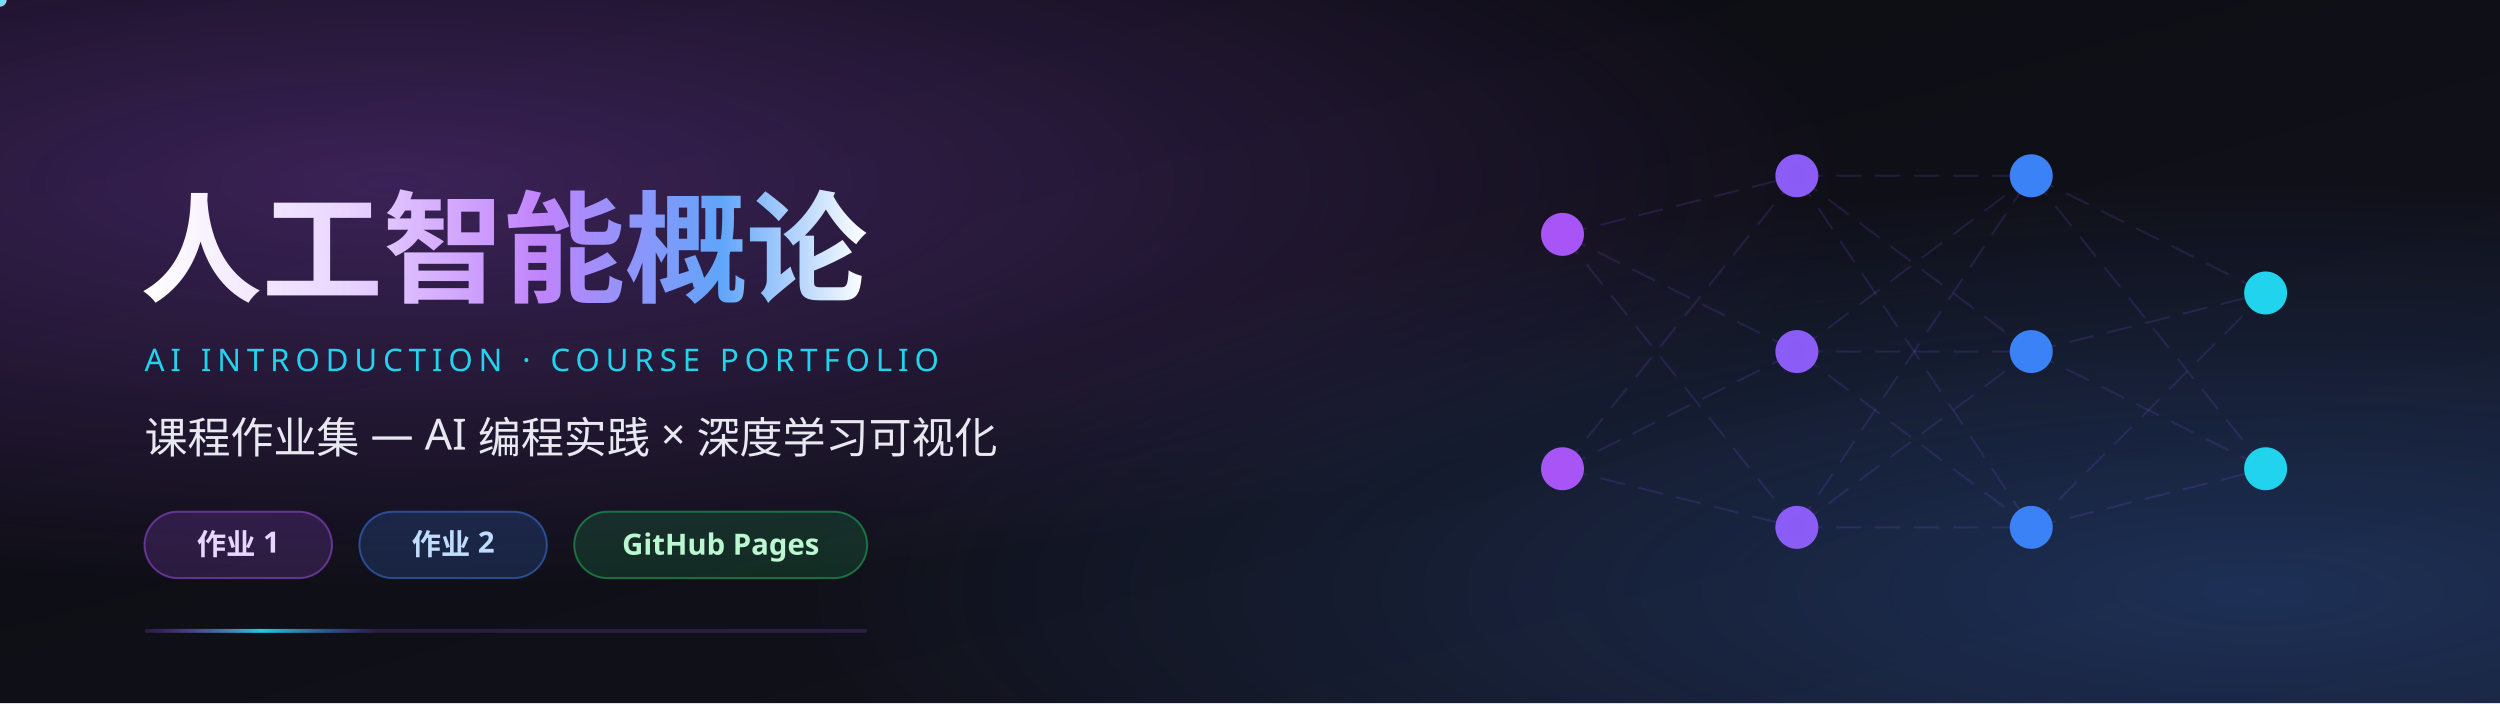
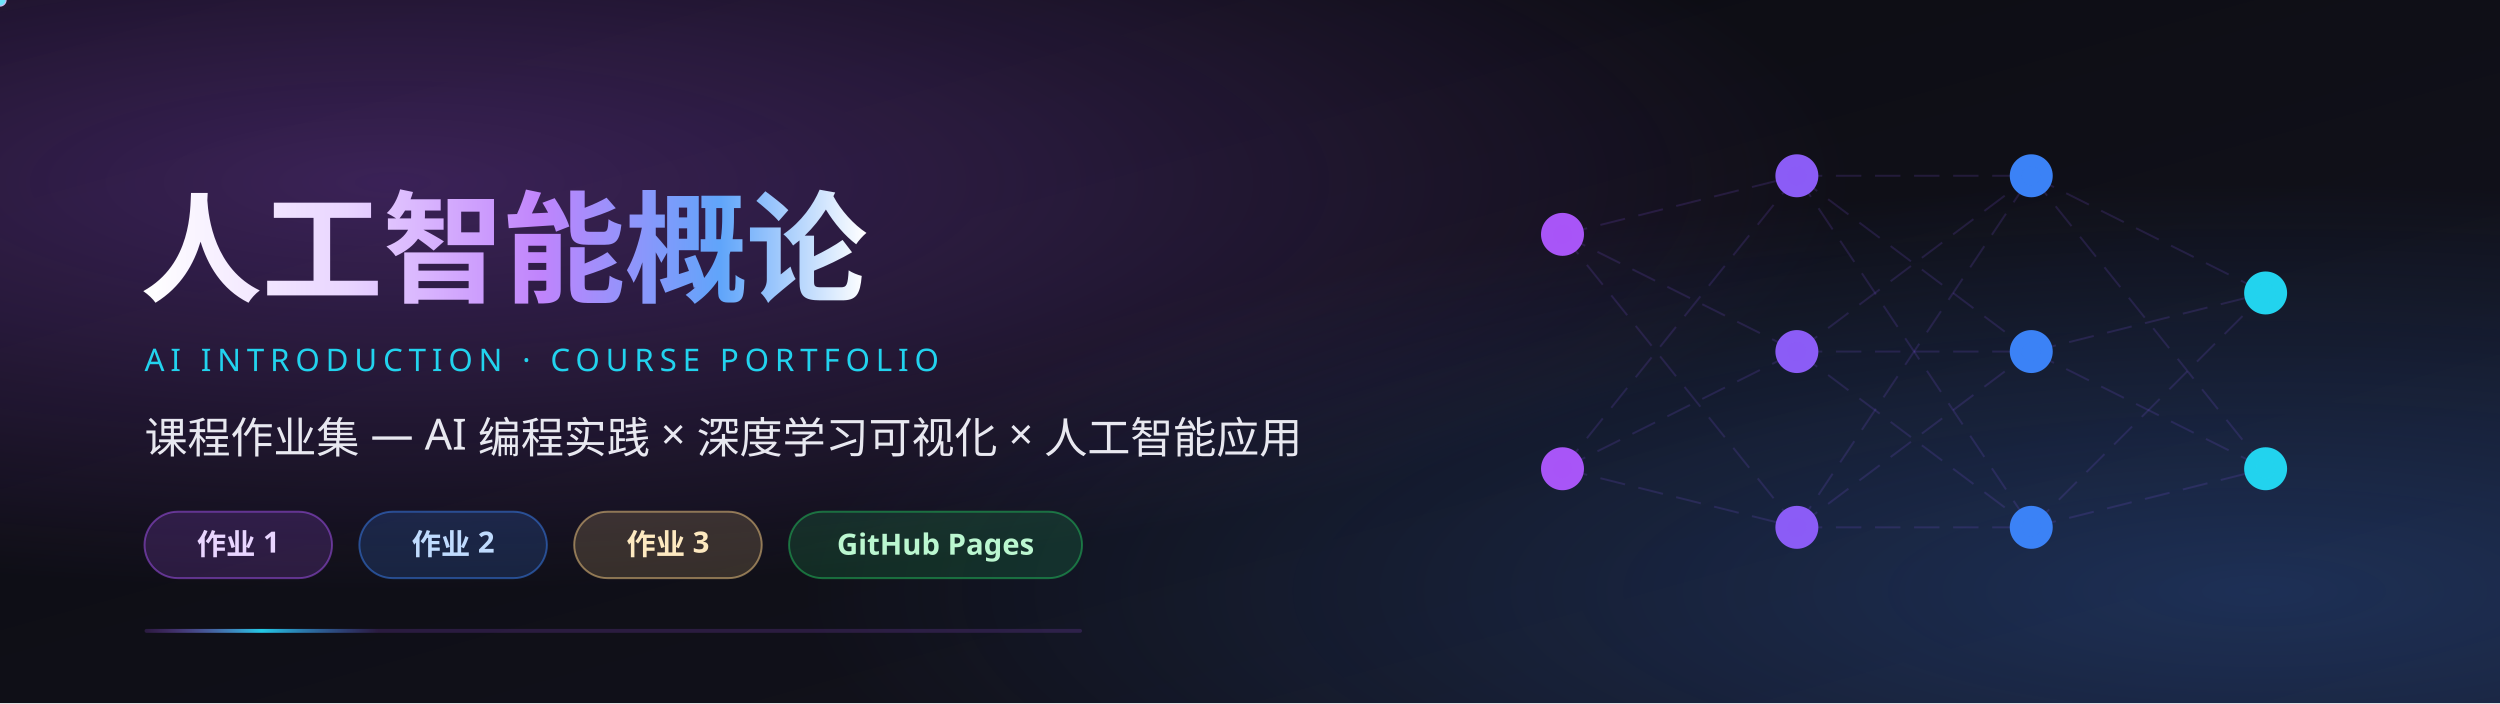
<svg xmlns="http://www.w3.org/2000/svg" xmlns:xlink="http://www.w3.org/1999/xlink" id="hw-banner" viewBox="0 0 1280 360" font-family="'PingFang SC','Microsoft YaHei','Noto Sans SC',sans-serif">
  <defs>
    <linearGradient id="bg" x1="0" y1="0" x2="1" y2="1">
      <stop offset="0" stop-color="#0a0a0f" />
      <stop offset="1" stop-color="#14141f" />
    </linearGradient>
    <radialGradient id="gP" cx="16%" cy="26%" r="58%">
      <stop offset="0" stop-color="#a855f7" stop-opacity="0.30" />
      <stop offset="1" stop-color="#a855f7" stop-opacity="0" />
    </radialGradient>
    <radialGradient id="gB" cx="90%" cy="84%" r="58%">
      <stop offset="0" stop-color="#3b82f6" stop-opacity="0.26" />
      <stop offset="1" stop-color="#3b82f6" stop-opacity="0" />
    </radialGradient>
    <linearGradient id="ttl" x1="0" y1="0" x2="1" y2="0" spreadMethod="reflect">
      <stop offset="0" stop-color="#ffffff" />
      <stop offset="0.28" stop-color="#e9d5ff" />
      <stop offset="0.55" stop-color="#c084fc" />
      <stop offset="0.8" stop-color="#60a5fa" />
      <stop offset="1" stop-color="#ffffff" />
      <animateTransform attributeName="gradientTransform" type="translate" values="-0.9 0;0.9 0;-0.9 0" dur="9s" repeatCount="indefinite" />
    </linearGradient>
    <linearGradient id="scan" x1="0" y1="0" x2="1" y2="0">
      <stop offset="0" stop-color="#a855f7" stop-opacity="0" />
      <stop offset="0.45" stop-color="#c084fc" stop-opacity="0.34" />
      <stop offset="0.72" stop-color="#22d3ee" stop-opacity="0.20" />
      <stop offset="1" stop-color="#22d3ee" stop-opacity="0" />
    </linearGradient>
    <linearGradient id="rail" x1="0" y1="0" x2="1" y2="0">
      <stop offset="0" stop-color="#a855f7" stop-opacity="0" />
      <stop offset="0.5" stop-color="#22d3ee" stop-opacity="0.95" />
      <stop offset="1" stop-color="#3b82f6" stop-opacity="0" />
    </linearGradient>
    <g id="edges" stroke="#8b5cf6" stroke-opacity="0.16" stroke-width="1">
      <line x1="800" y1="120" x2="920" y2="90" />
      <line x1="800" y1="120" x2="920" y2="180" />
      <line x1="800" y1="120" x2="920" y2="270" />
      <line x1="800" y1="240" x2="920" y2="90" />
      <line x1="800" y1="240" x2="920" y2="180" />
      <line x1="800" y1="240" x2="920" y2="270" />
      <line x1="920" y1="90" x2="1040" y2="90" />
      <line x1="920" y1="90" x2="1040" y2="180" />
      <line x1="920" y1="90" x2="1040" y2="270" />
      <line x1="920" y1="180" x2="1040" y2="90" />
      <line x1="920" y1="180" x2="1040" y2="180" />
      <line x1="920" y1="180" x2="1040" y2="270" />
      <line x1="920" y1="270" x2="1040" y2="90" />
      <line x1="920" y1="270" x2="1040" y2="180" />
      <line x1="920" y1="270" x2="1040" y2="270" />
      <line x1="1040" y1="90" x2="1160" y2="150" />
      <line x1="1040" y1="90" x2="1160" y2="240" />
      <line x1="1040" y1="180" x2="1160" y2="150" />
      <line x1="1040" y1="180" x2="1160" y2="240" />
      <line x1="1040" y1="270" x2="1160" y2="150" />
      <line x1="1040" y1="270" x2="1160" y2="240" />
    </g>
  </defs>
  <style>
    #hw-banner .glowA { animation: hwBreathA 7s ease-in-out infinite; }
    #hw-banner .glowB { animation: hwBreathB 7s ease-in-out infinite; }
    #hw-banner #edges line { stroke-dasharray: 13 7; animation: hwFlow 2.6s linear infinite; }
    #hw-banner .halo { animation: hwPulse 2.8s ease-in-out infinite; }
    #hw-banner .n2 { animation-delay: -0.9s; }
    #hw-banner .n3 { animation-delay: -1.8s; }
    #hw-banner .chip1 { animation: hwFloat 3.6s ease-in-out infinite; }
    #hw-banner .chip2 { animation: hwFloat 3.6s ease-in-out -1.2s infinite; }
    #hw-banner .chip3 { animation: hwFloat 3.6s ease-in-out -2.4s infinite; }
+     #hw-banner .chip4 { animation: hwFloat 3.6s ease-in-out -0.6s infinite; }
    @keyframes hwBreathA { 0%,100% { opacity:.42 } 50% { opacity:1 } }
    @keyframes hwBreathB { 0%,100% { opacity:1 } 50% { opacity:.40 } }
    @keyframes hwFlow { from { stroke-dashoffset:0 } to { stroke-dashoffset:-40 } }
    @keyframes hwPulse { 0%,100% { opacity:.18; } 50% { opacity:.85; } }
    @keyframes hwFloat { 0%,100% { transform:translateY(0) } 50% { transform:translateY(-5px) } }
  </style>
  <rect width="1280" height="360" fill="url(#bg)" />
  <rect class="glowA" width="1280" height="360" fill="url(#gP)" />
  <rect class="glowB" width="1280" height="360" fill="url(#gB)" />
  <use xlink:href="#edges" href="#edges" />
  <g>
    <circle r="3.4" fill="#e9d5ff" opacity="0.9">
      <animateMotion dur="4.6s" repeatCount="indefinite" path="M800 120 L920 90 L1040 180 L1160 240" />
      <animate attributeName="opacity" values="0;1;1;0" dur="4.6s" repeatCount="indefinite" />
    </circle>
    <circle r="3" fill="#93c5fd" opacity="0.9">
      <animateMotion dur="5.2s" begin="-1.7s" repeatCount="indefinite" path="M800 240 L920 270 L1040 90 L1160 150" />
      <animate attributeName="opacity" values="0;1;1;0" dur="5.2s" begin="-1.7s" repeatCount="indefinite" />
    </circle>
    <circle r="2.6" fill="#67e8f9" opacity="0.9">
      <animateMotion dur="4.1s" begin="-2.6s" repeatCount="indefinite" path="M800 120 L920 180 L1040 270 L1160 150" />
      <animate attributeName="opacity" values="0;1;1;0" dur="4.1s" begin="-2.6s" repeatCount="indefinite" />
    </circle>
  </g>
  <g id="nodes">
    <circle class="halo n1" cx="800" cy="120" r="11" fill="#a855f7" />
    <circle cx="800" cy="120" r="5" fill="#a855f7" fill-opacity="0.55" />
    <circle class="halo n2" cx="800" cy="240" r="11" fill="#a855f7" />
    <circle cx="800" cy="240" r="5" fill="#a855f7" fill-opacity="0.55" />
    <circle class="halo n3" cx="920" cy="90" r="11" fill="#8b5cf6" />
    <circle cx="920" cy="90" r="5" fill="#8b5cf6" fill-opacity="0.55" />
    <circle class="halo n1" cx="920" cy="180" r="11" fill="#8b5cf6" />
    <circle cx="920" cy="180" r="5" fill="#8b5cf6" fill-opacity="0.55" />
    <circle class="halo n2" cx="920" cy="270" r="11" fill="#8b5cf6" />
    <circle cx="920" cy="270" r="5" fill="#8b5cf6" fill-opacity="0.55" />
    <circle class="halo n3" cx="1040" cy="90" r="11" fill="#3b82f6" />
    <circle cx="1040" cy="90" r="5" fill="#3b82f6" fill-opacity="0.55" />
    <circle class="halo n1" cx="1040" cy="180" r="11" fill="#3b82f6" />
    <circle cx="1040" cy="180" r="5" fill="#3b82f6" fill-opacity="0.55" />
    <circle class="halo n2" cx="1040" cy="270" r="11" fill="#3b82f6" />
    <circle cx="1040" cy="270" r="5" fill="#3b82f6" fill-opacity="0.55" />
    <circle class="halo n3" cx="1160" cy="150" r="11" fill="#22d3ee" />
    <circle cx="1160" cy="150" r="5" fill="#22d3ee" fill-opacity="0.6" />
    <circle class="halo n1" cx="1160" cy="240" r="11" fill="#22d3ee" />
    <circle cx="1160" cy="240" r="5" fill="#22d3ee" fill-opacity="0.6" />
  </g>
  <text x="72" y="150" font-size="62" font-weight="800" fill="url(#ttl)">人工智能概论</text>
  <text x="74" y="190" font-size="16" letter-spacing="3" fill="#22d3ee">AI INTRODUCTION · COURSE PORTFOLIO</text>
-   <text x="74" y="232" font-size="22" fill="#e8e8f0">课程作业集 — AI 编程实践 × 深度学习可视化</text>
+   <text x="74" y="232" font-size="22" fill="#e8e8f0">课程作业集 — AI 编程实践 × 深度学习可视化 × 人工智能应用</text>
  <g font-size="15" font-weight="600">
    <g class="chip1">
      <rect x="74" y="262" width="96" height="34" rx="17" fill="#a855f7" fill-opacity="0.18" stroke="#a855f7" stroke-opacity="0.5" />
      <text x="122" y="284" fill="#e9d5ff" text-anchor="middle">作业 1</text>
    </g>
    <g class="chip2">
      <rect x="184" y="262" width="96" height="34" rx="17" fill="#3b82f6" fill-opacity="0.18" stroke="#3b82f6" stroke-opacity="0.5" />
      <text x="232" y="284" fill="#bfdbfe" text-anchor="middle">作业 2</text>
    </g>
    <g class="chip3">
-       <rect x="294" y="262" width="150" height="34" rx="17" fill="#22c55e" fill-opacity="0.16" stroke="#22c55e" stroke-opacity="0.5" />
-       <text x="369" y="284" fill="#bbf7d0" text-anchor="middle">GitHub Pages</text>
+       <rect x="294" y="262" width="96" height="34" rx="17" fill="#e8c07d" fill-opacity="0.18" stroke="#e8c07d" stroke-opacity="0.55" />
+       <text x="342" y="284" fill="#fde9c0" text-anchor="middle">作业 3</text>
+     </g>
+     <g class="chip4">
+       <rect x="404" y="262" width="150" height="34" rx="17" fill="#22c55e" fill-opacity="0.16" stroke="#22c55e" stroke-opacity="0.5" />
+       <text x="479" y="284" fill="#bbf7d0" text-anchor="middle">GitHub Pages</text>
    </g>
  </g>
-   <rect x="74" y="322" width="370" height="2" rx="1" fill="#a855f7" fill-opacity="0.18" />
+   <rect x="74" y="322" width="480" height="2" rx="1" fill="#a855f7" fill-opacity="0.18" />
  <rect x="74" y="322" width="120" height="2" rx="1" fill="url(#rail)">
-     <animate attributeName="x" values="74;324;74" dur="5.4s" repeatCount="indefinite" />
+     <animate attributeName="x" values="74;434;74" dur="5.4s" repeatCount="indefinite" />
  </rect>
  <g transform="skewX(-10)">
    <rect x="-320" y="0" width="300" height="360" fill="url(#scan)" opacity="0.75">
      <animate attributeName="x" from="-320" to="1320" dur="6.8s" repeatCount="indefinite" />
    </rect>
  </g>
</svg>
